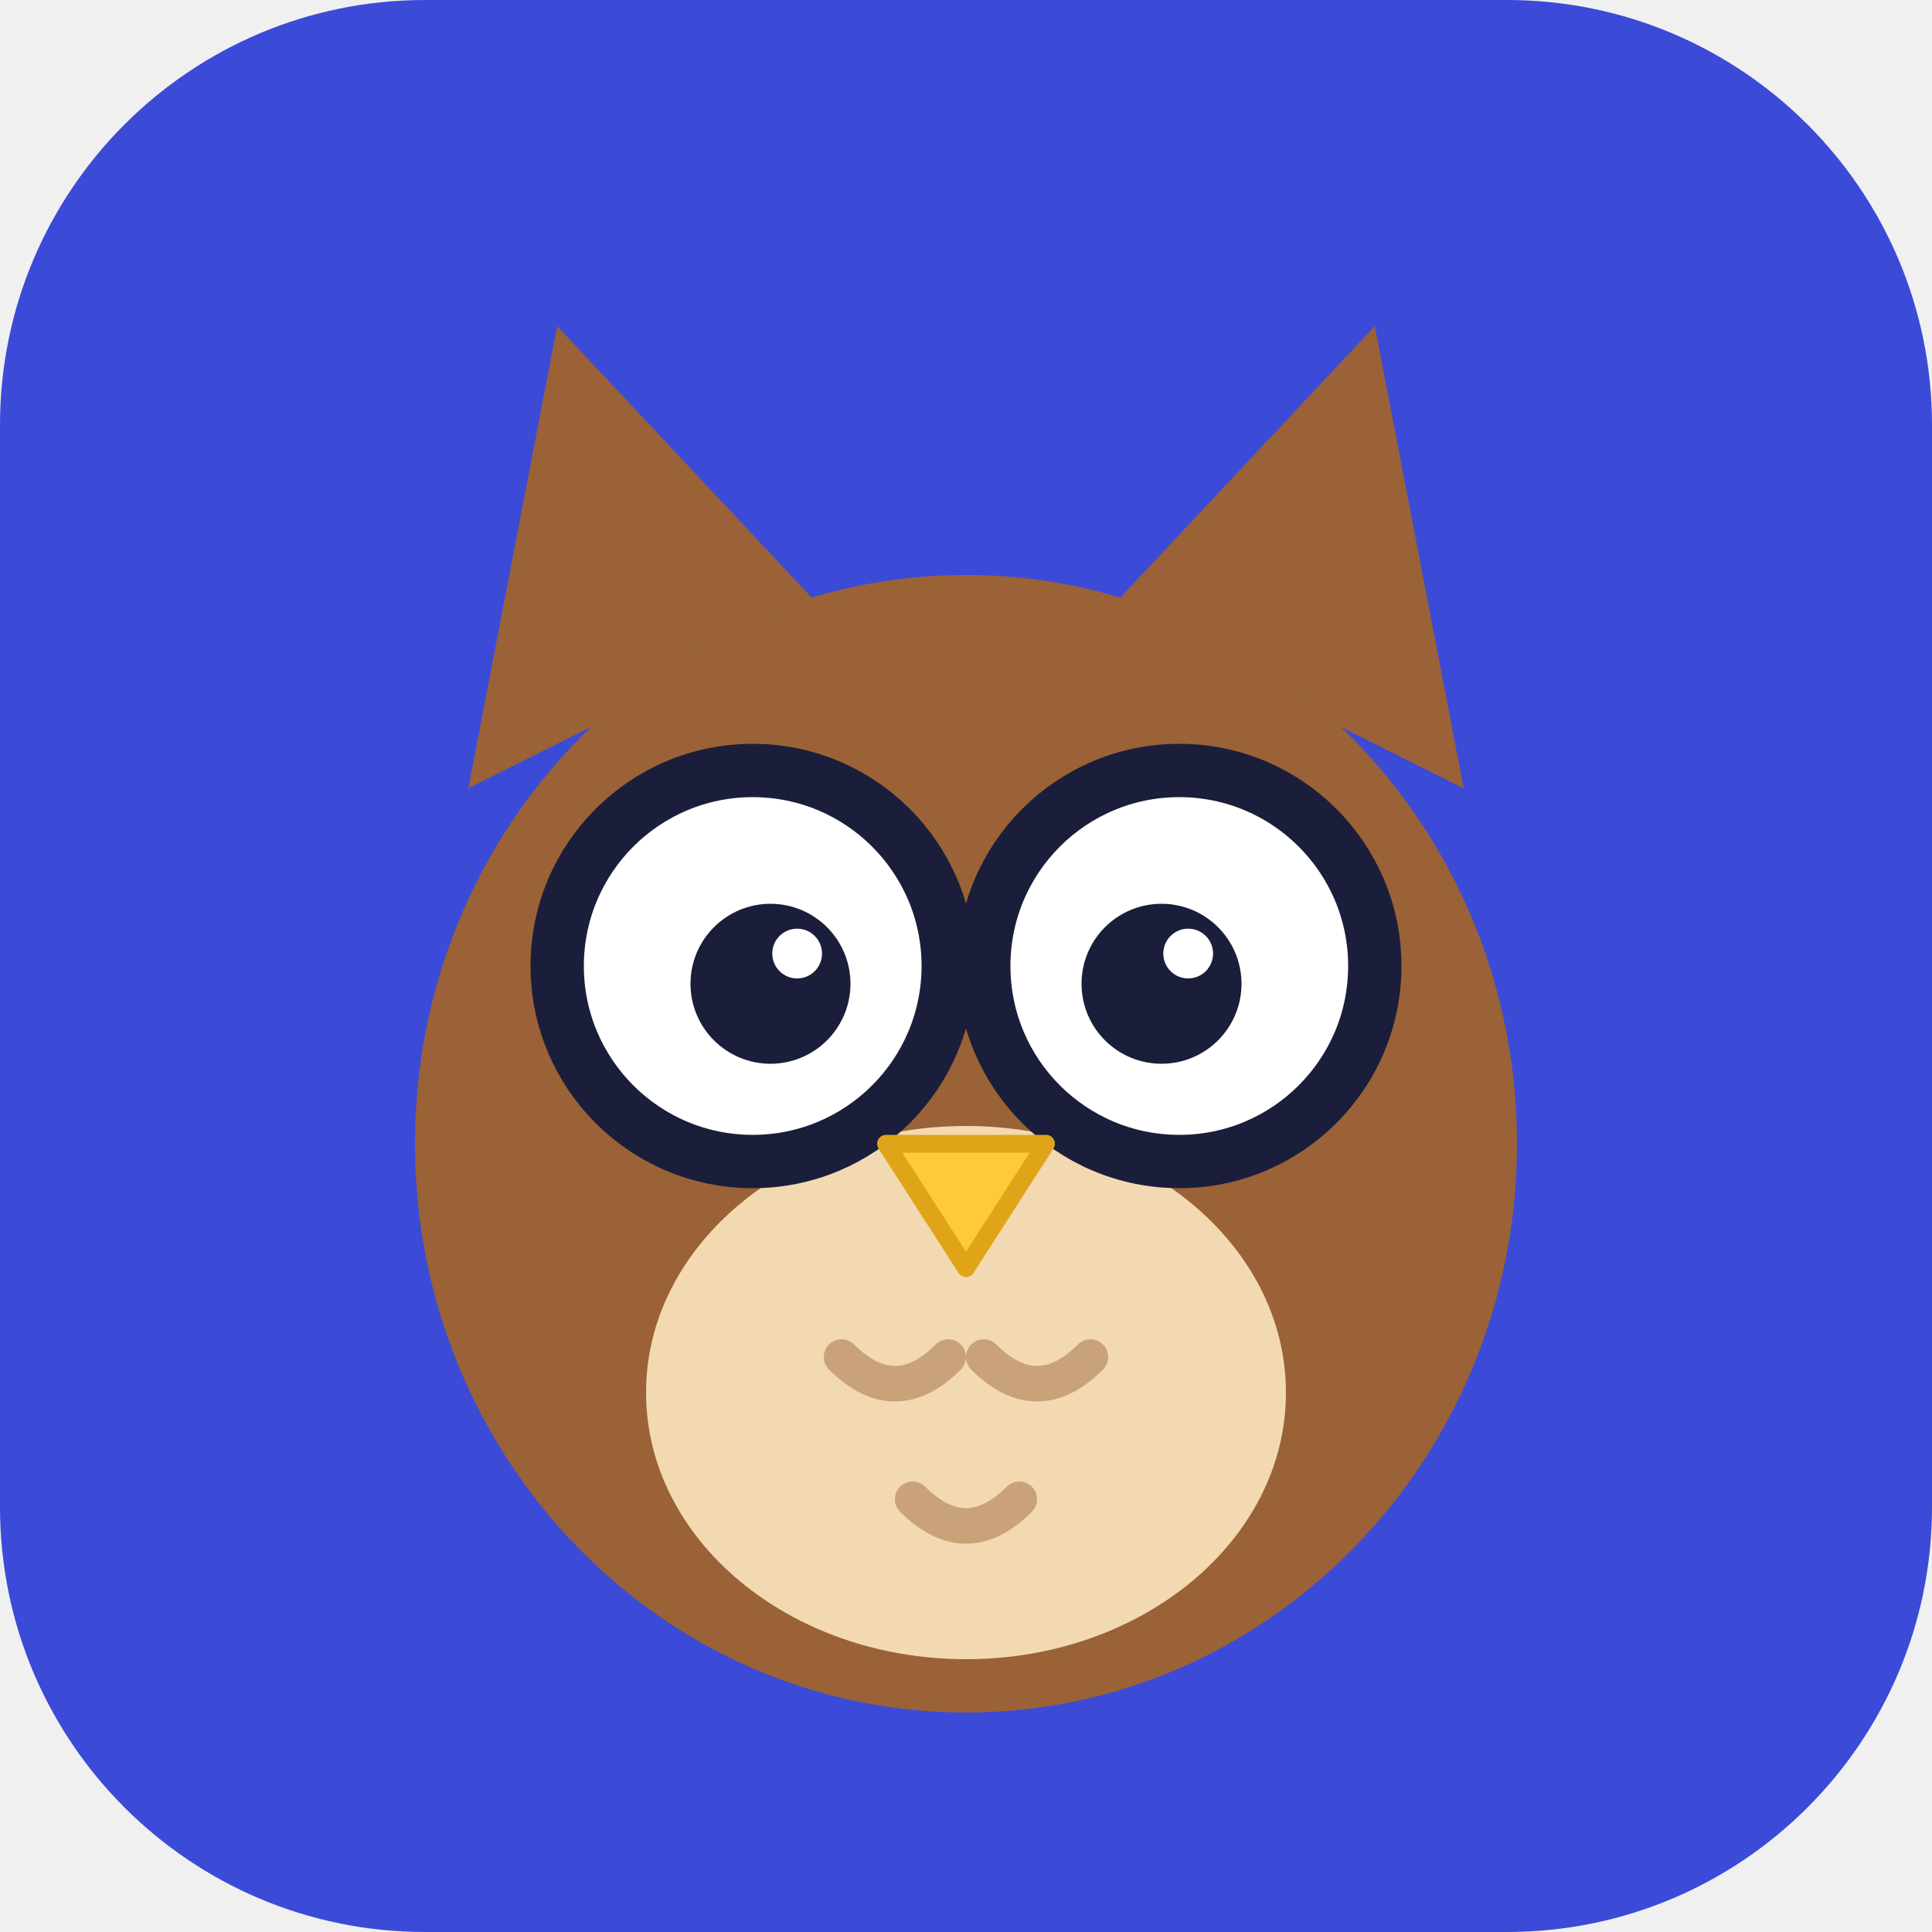
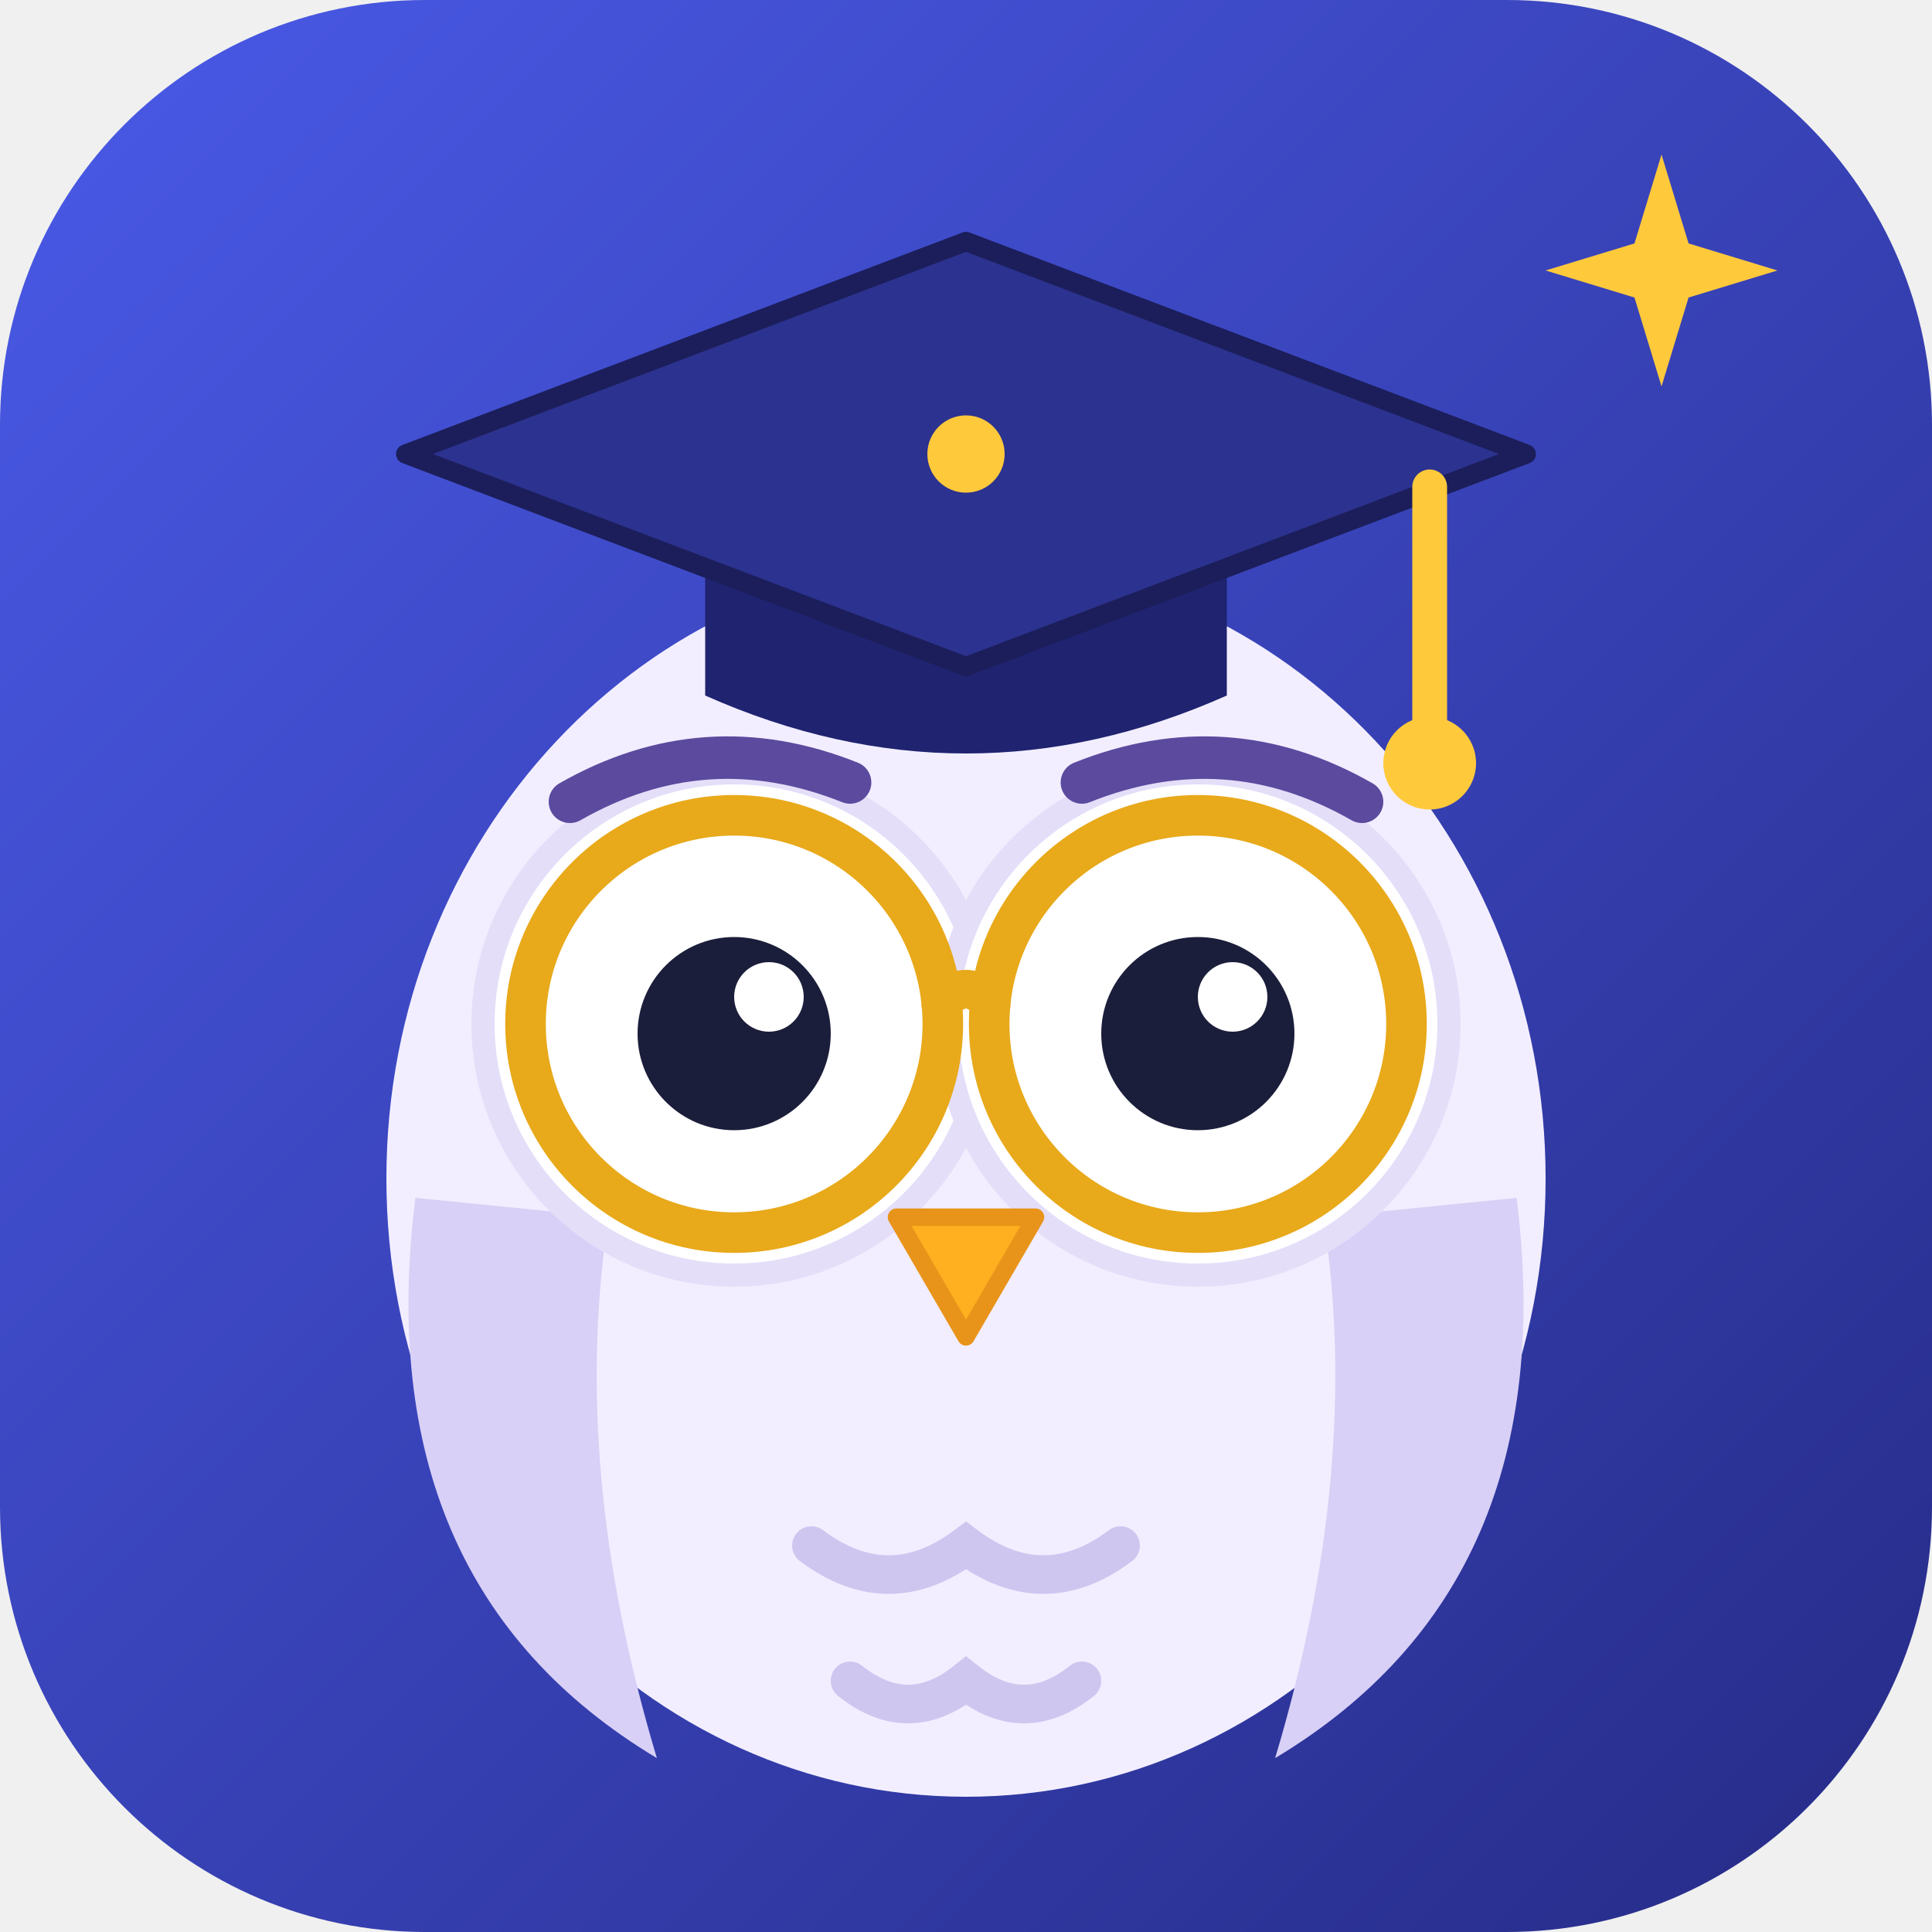
<svg xmlns="http://www.w3.org/2000/svg" viewBox="0 0 100 100">
-   <rect width="100" height="100" rx="22" fill="#3B4BD8" />
-   <g transform="translate(4.0 4.0) scale(0.92)">
-     <polygon points="22,40 27,14 42,30" fill="#9A6236" />
-     <polygon points="78,40 73,14 58,30" fill="#9A6236" />
-     <ellipse cx="50" cy="60" rx="31" ry="32" fill="#9A6236" />
-     <ellipse cx="50" cy="74" rx="18" ry="15" fill="#F3D9B1" />
-     <path d="M43 72q3 3 6 0M51 72q3 3 6 0M47 80q3 3 6 0" fill="none" stroke="#C9A27A" stroke-width="2" stroke-linecap="round" />
-     <circle cx="38" cy="50" r="11" fill="#fff" stroke="#1B1E3A" stroke-width="3" />
-     <circle cx="62" cy="50" r="11" fill="#fff" stroke="#1B1E3A" stroke-width="3" />
-     <path d="M49 49h2" stroke="#1B1E3A" stroke-width="3" stroke-linecap="round" />
-     <circle cx="39" cy="51" r="4.5" fill="#1B1E3A" />
-     <circle cx="61" cy="51" r="4.5" fill="#1B1E3A" />
-     <circle cx="40.5" cy="49.3" r="1.4" fill="#fff" />
-     <circle cx="62.5" cy="49.3" r="1.4" fill="#fff" />
-     <polygon points="45.5,60 54.5,60 50,67" fill="#FFC93C" stroke="#E0A419" stroke-width="1" stroke-linejoin="round" />
+   <defs>
+     <linearGradient id="novaBg" x1="0" y1="0" x2="1" y2="1">
+       <stop offset="0" stop-color="#4A5AE8" />
+       <stop offset="1" stop-color="#262B86" />
+     </linearGradient>
+   </defs>
+   <rect width="100" height="100" rx="22" fill="url(#novaBg)" />
+   <g transform="translate(0.0 0.0) scale(1)">
+     <ellipse cx="50" cy="61" rx="30" ry="32" fill="#F2EEFF" />
+     <path d="M21.5 62Q19 82 34 91Q29.5 76 31.5 63Z" fill="#D8D0F6" />
+     <path d="M78.5 62Q81 82 66 91Q70.5 76 68.5 63Z" fill="#D8D0F6" />
+     <path d="M42 80q4 3 8 0q4 3 8 0M44 87q3 2.4 6 0q3 2.4 6 0" fill="none" stroke="#CFC6F0" stroke-width="2" stroke-linecap="round" />
+     <circle cx="38" cy="53" r="13" fill="#fff" stroke="#E4DEF9" stroke-width="1.2" />
+     <circle cx="62" cy="53" r="13" fill="#fff" stroke="#E4DEF9" stroke-width="1.2" />
+     <circle cx="38" cy="53.5" r="5" fill="#1B1E3A" />
+     <circle cx="62" cy="53.5" r="5" fill="#1B1E3A" />
+     <circle cx="39.8" cy="51.6" r="1.8" fill="#fff" />
+     <circle cx="63.8" cy="51.6" r="1.8" fill="#fff" />
+     <circle cx="38" cy="53" r="10.8" fill="none" stroke="#E8A91A" stroke-width="2.1" />
+     <circle cx="62" cy="53" r="10.8" fill="none" stroke="#E8A91A" stroke-width="2.1" />
+     <path d="M48.7 52q1.3-1.6 2.6 0" fill="none" stroke="#E8A91A" stroke-width="2" stroke-linecap="round" />
+     <path d="M29.5 41.5Q36.5 37.5 44 40.5M56 40.5Q63.5 37.5 70.5 41.5" fill="none" stroke="#5B4A9E" stroke-width="2.2" stroke-linecap="round" />
+     <path d="M46.4 63 53.6 63 50 69.2Z" fill="#FFB020" stroke="#E8941A" stroke-width=".9" stroke-linejoin="round" />
+     <path d="M36.5 28.5V36Q50 42 63.5 36V28.5Z" fill="#1F2370" />
+     <path d="M50 12.5 79 23.5 50 34.5 21 23.5Z" fill="#2C328F" stroke="#1B1E5A" stroke-width="1" stroke-linejoin="round" />
+     <path d="M74 25.2V38" stroke="#FFC93C" stroke-width="1.8" stroke-linecap="round" />
+     <circle cx="74" cy="39.5" r="2.4" fill="#FFC93C" />
+     <circle cx="50" cy="23.5" r="2" fill="#FFC93C" />
+     <path d="M86 8 87.4 12.6 92 14 87.4 15.4 86 20 84.6 15.4 80 14 84.6 12.6Z" fill="#FFC93C" />
  </g>
</svg>
